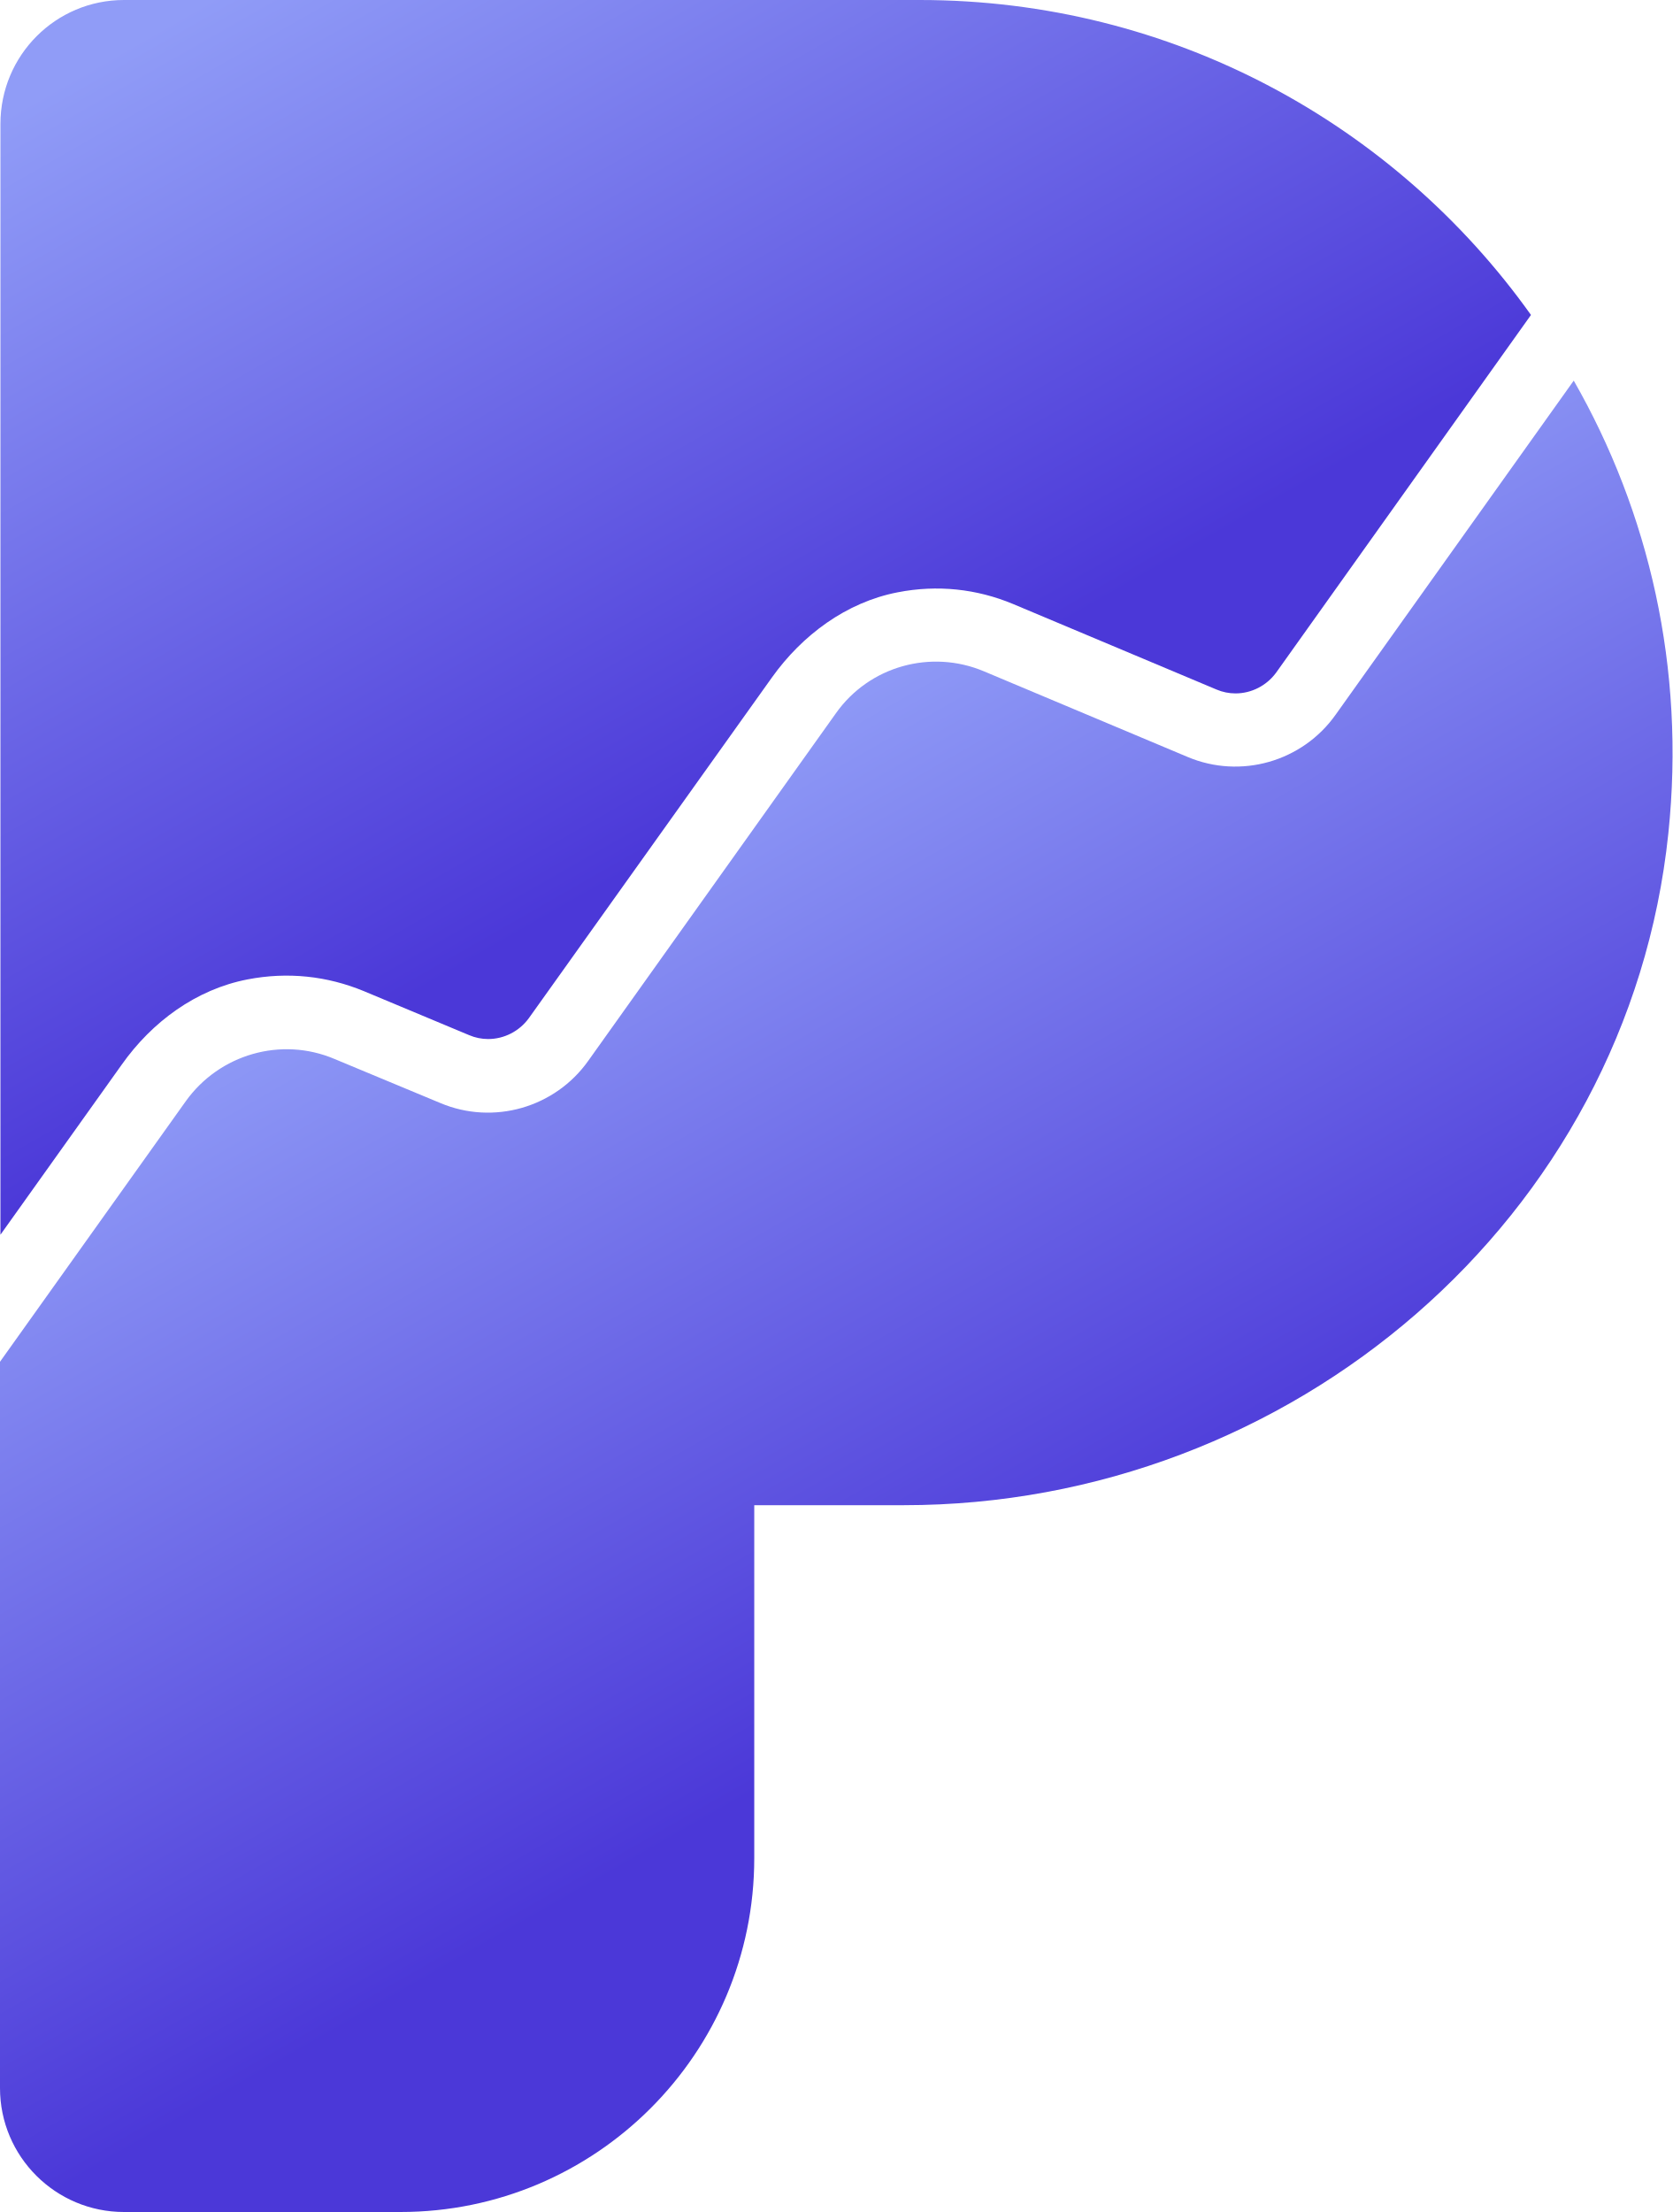
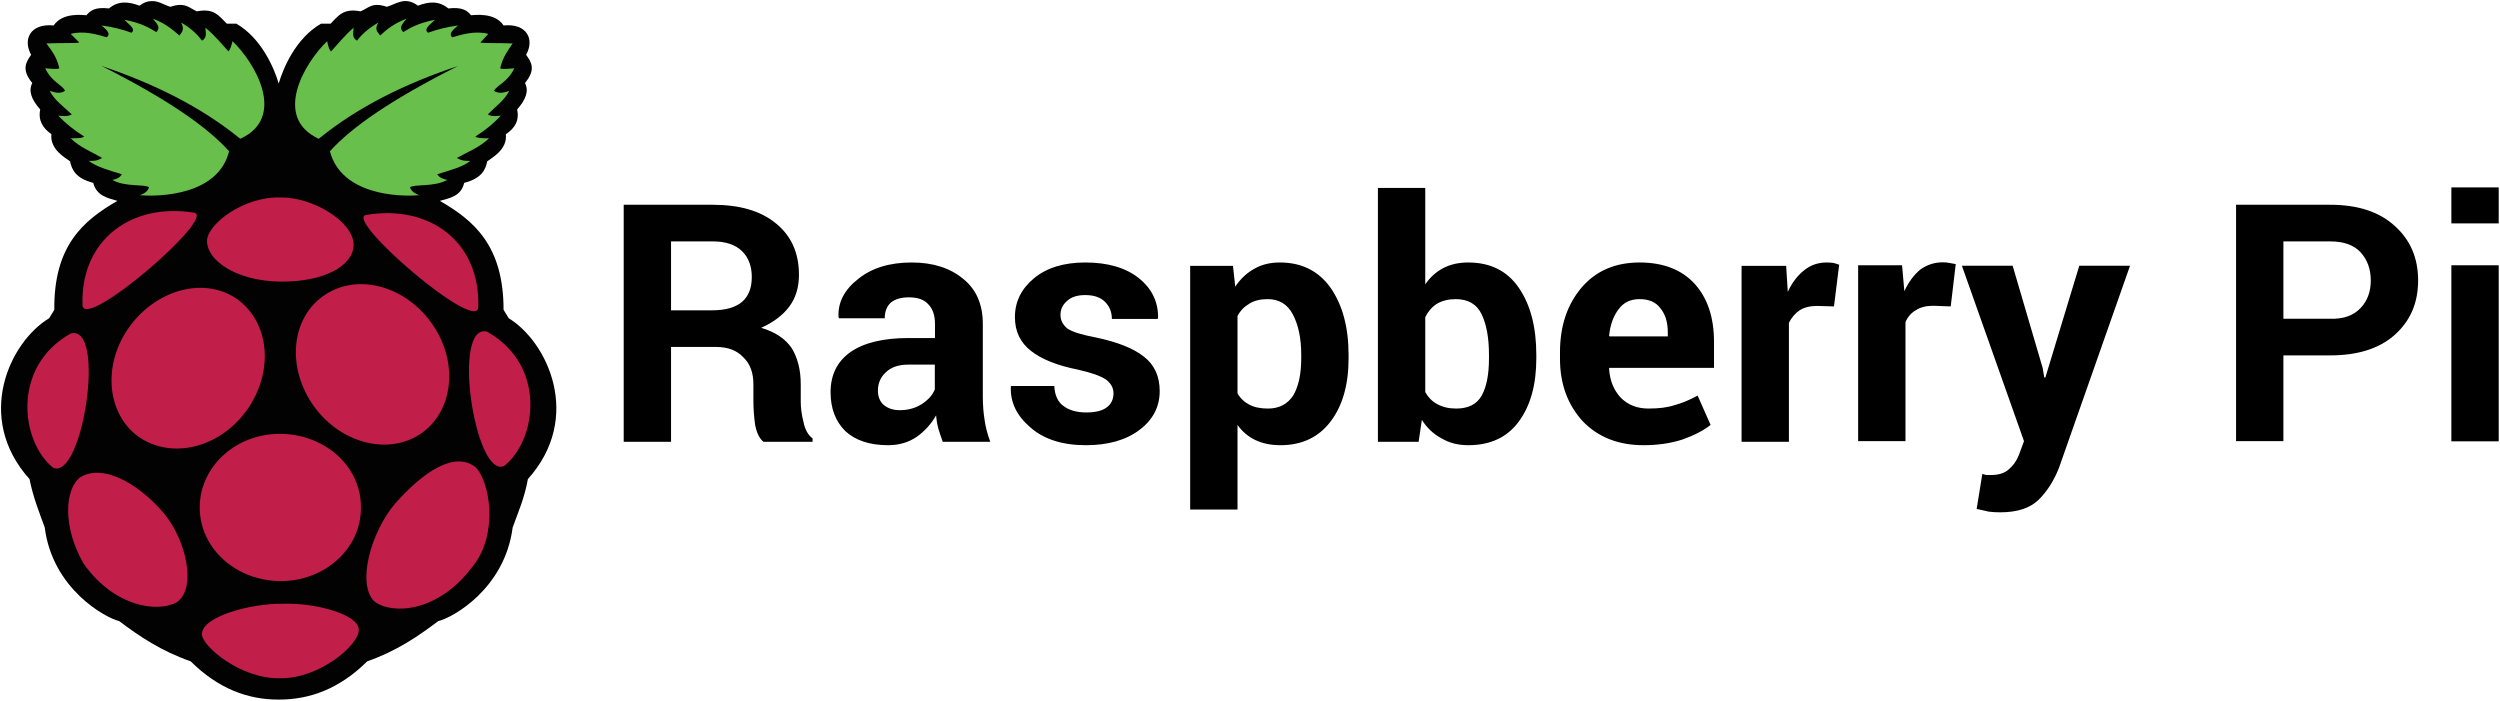
- <svg xmlns="http://www.w3.org/2000/svg" xml:space="preserve" viewBox="62.4 0 387.18 512">
-   <linearGradient id="a" x1="189.11" x2="296.901" y1="321.603" y2="132.968" gradientTransform="matrix(1 0 0 -1 0 513.976)" gradientUnits="userSpaceOnUse">
-     <stop offset="0" style="stop-color:#909cf7" />
-     <stop offset="1" style="stop-color:#4b38d8" />
-   </linearGradient>
-   <path d="M448.6 192.9c-9.3 89.2-87.3 155.5-177 155.5H237v81.7c0 45.2-36.7 81.9-81.9 81.9h-64c-15.8 0-28.7-12.8-28.7-28.7V315.2l43-60.3c7.8-10.9 22.1-15 34.4-9.8l24.5 10.2c12.3 5.2 26.6 1.1 34.3-9.8l57.3-80.4c7.7-10.9 22-14.9 34.3-9.7l47.1 19.8c12.3 5.2 26.6 1.1 34.3-9.8l55.1-77.3c17.4 30.4 25.9 66.5 21.9 104.8" style="fill:url(#a)" />
-   <linearGradient id="b" x1="130.593" x2="241.673" y1="525.567" y2="331.176" gradientTransform="matrix(1 0 0 -1 0 513.976)" gradientUnits="userSpaceOnUse">
-     <stop offset="0" style="stop-color:#909cf7" />
-     <stop offset="1" style="stop-color:#4b38d8" />
-   </linearGradient>
-   <path d="M90.6 246.4c7-9.9 17.2-17.4 29.1-19.7 9.3-1.8 18.4-.8 26.9 2.7l24.4 10.2c1.4.6 2.9.9 4.4.9 3.7 0 7.2-1.8 9.4-4.8l56.3-78.9c7-9.8 17.2-17.4 29.1-19.7 9.2-1.8 18.3-.8 26.7 2.7l47.1 19.8c1.4.6 2.9.9 4.4.9 3.7 0 7.2-1.8 9.4-4.8l59-82.8C385.3 28.7 333.7 0 275.3 0H91.1C75.3 0 62.5 12.8 62.5 28.7v257.1z" style="fill:url(#b)" />
+ <svg xmlns="http://www.w3.org/2000/svg" version="1.2" viewBox="0 0 1542 432" width="1542" height="432">
+   <defs>
+     <clipPath clipPathUnits="userSpaceOnUse" id="cp1">
+       <path d="m2842.58-2714.4v5860.32h-4141.68v-5860.32z" />
+     </clipPath>
+   </defs>
+   <style>
+ 		.s0 { fill: #020203 } 
+ 		.s1 { fill: #68bf4b } 
+ 		.s2 { fill: #c21e4a } 
+ 		.s3 { fill: #000000 } 
+ 	</style>
+   <g id="Clip-Path: Page 1" clip-path="url(#cp1)">
+     <g id="Page 1">
+       <path id="Path 4" class="s0" d="m93.3 0.7c-2.1 0-4.5 0.7-7.3 2.8-6.6-2.5-12.9-3.2-18.8 1.7-8.7-1-11.5 1.4-13.9 4.2-1.7 0-14.6-2.1-20.2 6.3-14.6-1.4-19.1 8.7-13.9 18.1-3.1 4.5-6.2 9 0.7 17.4-2.4 4.8-0.7 10 4.9 16.3-1.4 7 1.7 11.5 6.9 15.3-1 9.4 8.7 14.6 11.5 16.7 1.1 5.2 3.5 10.5 14.3 13.3 2.1 8 8.7 9.3 14.9 11.1-21.2 12.2-39.3 27.8-38.9 67.2l-3.2 5.2c-24.3 14.6-46.2 61.2-12.1 99.2 2.4 11.8 5.9 20.1 9.4 29.9 4.8 37.9 37.5 55.7 45.9 57.7 12.5 9.4 26 18.5 44.1 24.8 17.1 17 35.5 23.6 53.9 23.6q0.4 0 0.7 0c18.8 0 37.2-6.6 54.3-23.6 18.1-6.3 31.3-15.4 43.8-24.8 8.7-2 41-19.8 45.9-57.7 3.5-9.8 7.3-18.1 9.4-29.9 34.1-38 12.1-84.6-11.8-99.2l-3.2-5.2c0-39.4-18.1-55-39.3-67.2 6.6-1.8 13.2-3.1 15-11.1 10.8-2.8 13.2-8.1 14.2-13.3 2.8-2.1 12.6-7.3 11.5-16.7 5.6-3.8 8.4-8.3 7-15.3 5.5-6.3 7.3-11.5 4.8-16.3 7-8.4 3.9-12.9 0.7-17.4 5.3-9.4 0.7-19.5-13.9-18.1-5.5-8.4-18.4-6.3-20.1-6.3-2.1-2.8-5.3-5.2-14-4.2-5.9-4.9-12.1-4.2-18.7-1.7-8-5.9-13.2-1.1-19.2 0.7-9.3-3.2-11.4 1-16.3 2.8-10.4-2.1-13.6 2.7-18.4 7.6h-5.9c-15.7 9.1-23.3 27.5-26.1 36.9-2.8-9.4-10.5-27.8-26.1-36.9h-5.9c-4.9-4.9-8-9.7-18.4-7.6-4.6-1.8-7-6-16.4-2.8-3.8-1.1-7.6-3.9-11.8-3.5z" />
+       <path id="Path 5" fill-rule="evenodd" class="s1" d="m62.7 40.7c41.4 20.9 65.4 37.9 78.6 52.6-6.6 26.8-42.1 28.2-55 27.1 2.8-1 4.9-2.4 5.6-4.9-3.1-2.1-14.6 0-22.6-4.5 3.1-0.7 4.5-1.4 5.9-3.5-7.7-2.4-15.6-4.5-20.5-8.3 2.8 0 4.9 0.3 8.3-1.8-6.6-3.8-13.9-6.6-19.4-12.1 3.4 0 7.3 0 8.3-1.1q-9.4-5.9-16-12.9c5.2 0.7 7 0 8.4-0.7-4.9-4.8-10.8-8.7-13.6-14.6 3.8 1.4 6.9 1.8 9.4 0-1.4-3.5-8.4-5.5-12.2-13.9 3.8 0.4 7.7 0.7 8.7 0-1.7-7.3-4.9-11.1-8-15.3 8.3-0.4 20.9 0 20.2-0.7l-5.2-5.2c8-2.1 16.3 0.3 22.2 2.1 2.8-2.1 0-4.6-3.1-7.3q10.1 1.4 18.4 4.5c3.1-2.5-2.1-5.2-4.2-8 10.5 2.1 15 4.9 19.5 7.6 3.1-3.1 0-5.5-2.1-8.3 8 3.1 11.8 6.6 16.4 10.4 1.4-2.1 3.4-3.5 1-8 5.6 3.2 9.8 7 12.9 11.2 3.5-2.1 2.1-5.3 2.1-8 5.9 4.8 9.7 9.7 14.2 14.6 0.7-0.7 1.8-2.8 2.5-6.3 13.9 13.2 33.7 47 4.8 60.2-24.3-19.8-53.5-34.1-85.5-44.9zm133.9 44.9c-28.6-13.2-8.7-47 5.2-60.2 0.7 3.5 1.4 5.6 2.4 6.3 4.5-4.9 8.4-9.8 13.9-14.6 0 2.7-1.4 5.9 2.1 8 3.1-4.2 7.7-8 13.2-11.2-2.8 4.5-0.3 5.9 1.1 8 4.1-3.8 8.3-7.3 16.3-10.4-2.1 2.8-5.2 5.2-2.1 8.3 4.5-2.7 9.1-5.5 19.5-7.6-2.4 2.8-7.3 5.5-4.2 8q8.4-3.1 18.5-4.5c-3.2 2.7-6 5.2-3.5 7.3 6.2-1.8 14.2-4.2 22.2-2.1l-4.8 5.2c-0.7 0.7 11.8 0.3 19.8 0.7-2.8 4.2-5.9 8-7.7 15.3 0.7 0.7 4.9 0.4 8.7 0-3.8 8.4-10.7 10.4-12.5 13.9 2.4 1.8 5.9 1.4 9.4 0-2.8 5.9-8.7 9.8-13.2 14.6 1 0.7 3.1 1.4 8 0.7q-6.3 7-15.7 12.9c1.1 1.1 4.9 1.1 8.4 1.1-5.6 5.5-12.9 8.3-19.8 12.1 3.4 2.1 5.9 1.8 8.3 1.8-4.5 3.8-12.9 5.9-20.5 8.3 1.7 2.1 3.1 2.8 6.3 3.5-8.4 4.5-19.9 2.4-23 4.5 0.7 2.5 3.1 3.9 5.6 4.9-12.9 1.1-48-0.3-55-27.1 13.2-14.7 37.6-31.7 79-52.6-32.4 10.8-61.6 25.1-85.9 44.9z" />
+       <path id="Path 6" fill-rule="evenodd" class="s2" d="m222.6 312.9c0.4 25-21.9 45.5-49.3 45.5-27.5 0-49.8-19.8-50.1-44.9q0-0.3 0-0.6c0-24.8 21.9-45.3 49.4-45.3 27.4 0 50 19.8 50 44.9q0 0.4 0 0.4zm-77.5-129.2c20.5 13.6 24.3 43.5 8.3 67.6-16 24-45.5 32.3-66.4 19.1-20.5-13.2-24.3-43.5-8.3-67.2 16.3-24 45.9-32.7 66.4-19.5zm122.1 17.1c16 23.7 12.1 53.9-8.4 67.2-20.5 13.2-50.4 4.8-66.4-19.2-16-24-12.2-53.9 8.3-67.1 20.6-13.6 50.5-4.9 66.5 19.1zm-223.6 4.9c22.2-5.9 7.3 90.8-10.8 82.8-19.8-15.7-26.1-62 10.8-82.8zm267.4 81.7c-18.1 8.1-32.7-88.7-10.5-82.8 36.9 20.9 30.6 66.8 10.5 82.8zm-85.2-154.8c38.6-6.6 70.6 16 69.2 57.1-1.4 15.6-83.1-54.7-69.2-57.1zm-174.9 55.7c-1.4-40.7 30.6-63.4 68.8-57.1 14.3 2.4-67.8 73.1-68.8 57.1zm167.2-37.3c0 12.6-17.7 23-45.2 22.7-27.1-0.4-45.2-12.9-45.2-25.1 0-10.1 22.3-27.5 45.2-26.8 20.2-0.3 45.2 15 45.2 29.2zm-43.4 221.4c19.8-0.7 46.6 6.6 46.6 16 0.3 9.4-24.4 30.2-48 29.9-24.7 1-49.1-20.2-48.7-27.1-0.4-10.8 30.2-19.2 50.1-18.8zm-74.1-56.4c14.2 16.7 20.9 46.3 8.7 55.3-11.1 6.6-38.3 3.8-57.7-23.6-13.3-23-11.5-46.3-2.1-53.3 13.5-8.3 34.7 2.8 51.1 21.6zm192.6-27.9c9.1 8.7 14.3 41.5-1.4 60.9-21.2 28.9-50 30.3-60.8 22-11.1-10.5-2.4-42.8 12.9-60.6 17.3-19.5 36.5-32.3 49.3-22.3z" />
+       <path id="Path 7" fill-rule="evenodd" class="s3" d="m413.9 214v58.5h-29.2v-146.2h54.9q25.1 0 39 11.5 14.2 11.5 14.2 31.7 0 11.5-5.9 19.5-5.9 8-17.4 13.2 12.9 3.8 18.8 12.5 5.6 9.1 5.6 22.3v10.8q0 5.9 1.7 12.5 1.4 7 5.6 10.1v2.1h-30.3q-3.8-3.1-5.2-10.8-1-7.7-1-14.3v-10.4q0-10.8-6.3-16.7-5.9-6.3-16.7-6.3zm0-22.6h25.4q12.2 0 18.4-5.2 6-5.2 6-15.3 0-10.1-6-16-6.2-6-18-6h-25.8zm167.6 81.1q-1.4-3.8-2.7-8-1.1-4.2-1.4-8.3-4.6 8-11.9 13.2-7.6 5.2-17.7 5.2-17 0-26.4-8.7-9.1-9-9.1-24 0-16 12.2-24.7 12.5-8.7 35.8-8.7h16.4v-8.7q0-8-4.2-12.2-3.8-4.2-11.8-4.2-7.3 0-11.2 3.2-3.8 3.5-3.8 9.7h-28.1l-0.4-0.7q-0.7-13.6 12.2-23.6 12.5-10.1 33-10.1 19.5 0 31.7 10.1 12.1 9.7 12.1 27.8v44.9q0 7.6 1.1 14.3 1 6.9 3.5 13.5zm-26.5-19.5q7.7 0 13.6-3.8 5.9-3.8 8-9v-15.3h-16.4q-9 0-13.9 4.8-4.8 4.5-4.8 11.2 0 5.5 3.4 8.7 3.9 3.4 10.1 3.4zm131.8-10.4q0-4.9-4.5-8.4-4.9-3.4-17.4-6.2-19.1-3.8-28.9-11.5-10-7.7-10-20.9 0-14.2 11.8-24 11.8-9.7 31.6-9.7 20.9 0 33.1 9.7 12.1 9.8 11.8 24.7l-0.4 0.4h-28.1q0-6.3-4.2-10.5-4.2-4.2-12.2-4.2-7.3 0-11.1 3.5-4.2 3.5-4.2 8.7 0 4.9 4.2 8.4 4.5 3.1 17.4 5.5 20.2 4.2 29.9 11.9 9.7 7.6 9.7 21.2 0 14.6-12.5 24-12.5 9.4-33 9.4-21.9 0-34.4-11.1-12.6-10.8-11.9-25.1v-0.3h26.8q0.4 8.7 5.9 12.5 5.2 3.8 13.9 3.8 8.4 0 12.5-3.1 4.2-3.1 4.2-8.7zm145-21.6q0 24.4-11.1 39-11.1 14.6-30.9 14.6-8.7 0-15.3-3.1-6.7-3.1-11.2-9.4v52.2h-29.2v-150.3h26.4l1.4 12.8q4.9-7.3 11.9-11.1 6.6-3.8 15.6-3.8 20.2 0 31.3 15.6 11.1 16 11.1 41.4zm-29.2-2.1q0-15.3-5.2-25-4.9-9.4-15.6-9.4-6.7 0-11.2 2.8-4.8 2.8-7.3 7.6v47.7q2.5 4.5 7.3 7 4.5 2.4 11.5 2.4 10.4 0 15.7-8.3 4.8-8.4 4.8-22.7zm145 2.1q0 24.4-10.8 39-10.7 14.6-31.2 14.6-9.4 0-16.4-4.2-7.3-3.8-12.2-11.4l-2 13.5h-25.1v-156.6h29.2v59.5q4.5-6.6 11.2-10.1 6.6-3.4 15.3-3.4 20.5 0 31.2 15.6 10.8 15.7 10.8 41.4zm-29.2-2.1q0-15.6-4.5-25-4.5-9.4-16-9.4-6.6 0-11.5 2.8-4.5 2.8-7.3 8.3v46.3q2.8 4.9 7.3 7.3 4.9 2.8 11.8 2.8 11.2 0 15.7-8 4.5-8 4.5-23zm95.3 55.7q-23.3 0-37.6-14.9-13.9-15.4-13.9-38.3v-4.2q0-24 13.2-39.7 13.3-15.6 35.9-15.6 21.9 0 34 13.2 11.9 13.2 11.9 35.8v16h-64.7v0.7q0.7 10.5 6.9 17.4 6.7 7 17.4 7 9.8 0 16-2.1 6.6-1.7 14.3-5.9l8 18.1q-6.6 5.2-17.4 9-10.8 3.5-24 3.5zm-2.4-90.1q-8.4 0-12.9 6.2-4.9 6.3-5.9 16.4l0.3 0.4h35.9v-2.5q0-9.4-4.6-14.9-4.1-5.6-12.8-5.6zm119.9 4.5l-10.4-0.3q-6.6 0-10.8 2.7-4.1 2.8-6.6 7.7v73.4h-29.2v-108.5h27.5l1 16q3.9-8.4 10.1-13.3 5.9-4.8 13.9-4.8 2.1 0 4.2 0.3 1.7 0.4 3.5 1.1zm72 0l-10.8-0.4q-6.6 0-10.8 2.8-4.2 2.4-6.3 7.3v73.4h-29.2v-108.5h27.1l1.4 16q3.9-8.4 9.8-13.3 6.2-4.5 13.9-4.5 2.4 0 4.2 0.4 1.7 0.3 3.8 0.7zm56.7 37.9l1 5.9h0.7l20.9-68.9h31.3l-43.8 124.6q-4.6 11.8-12.6 19.8-8 7.7-23.6 7.7-3.8 0-7-0.4-3.1-0.7-7.6-1.7l3.5-21.6q1 0.4 2.7 0.7 1.4 0 2.5 0 7.3 0 11.1-3.5 4.2-3.5 6.3-9l3.1-8.4-38.3-108.2h31.3zm148.5-7.7v52.9h-29.2v-145.8h58.1q25.4 0 39.6 12.9 14.6 12.9 14.6 33.8 0 20.8-14.6 33.7-14.2 12.5-39.6 12.5zm0-22.6h28.9q12.1 0.4 18.7-6.6 6.3-6.6 6.3-17 0-10.5-6.3-17.4-6.2-6.7-18.7-6.7h-28.9zm132.8-33v108.6h-29.2v-108.6zm0-48v22.2h-29.2v-22.2z" />
+     </g>
+   </g>
</svg>
